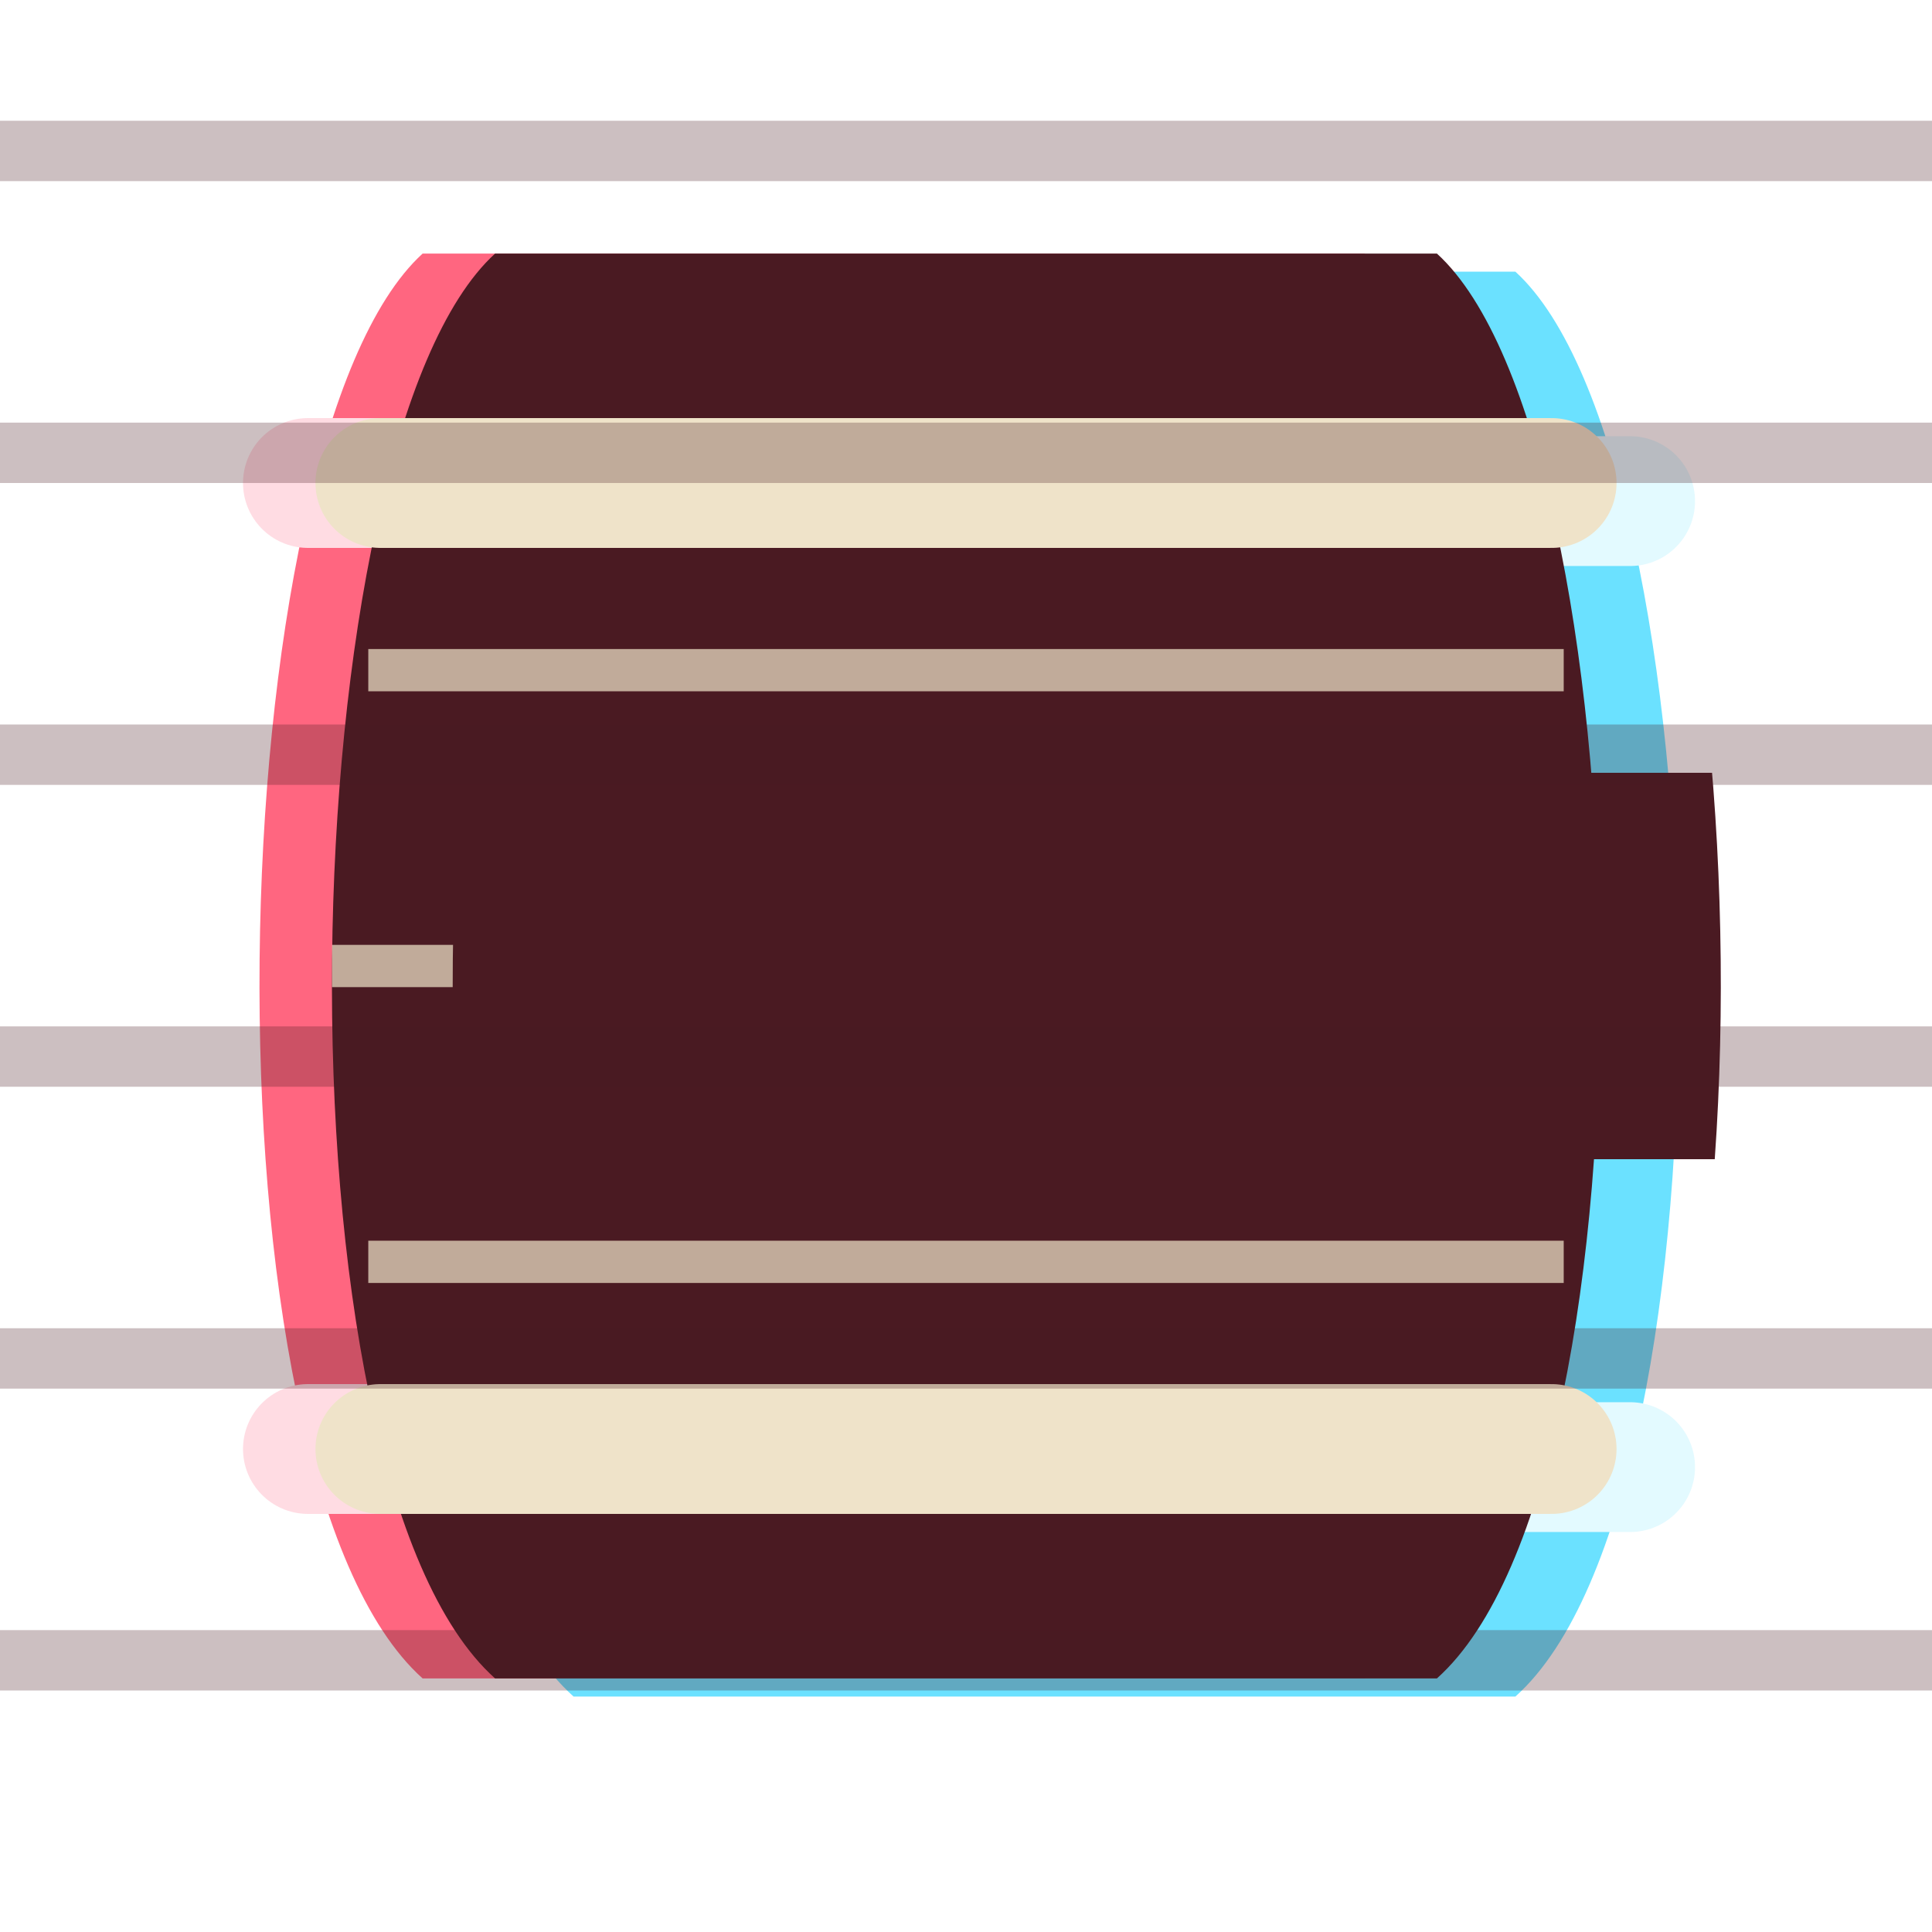
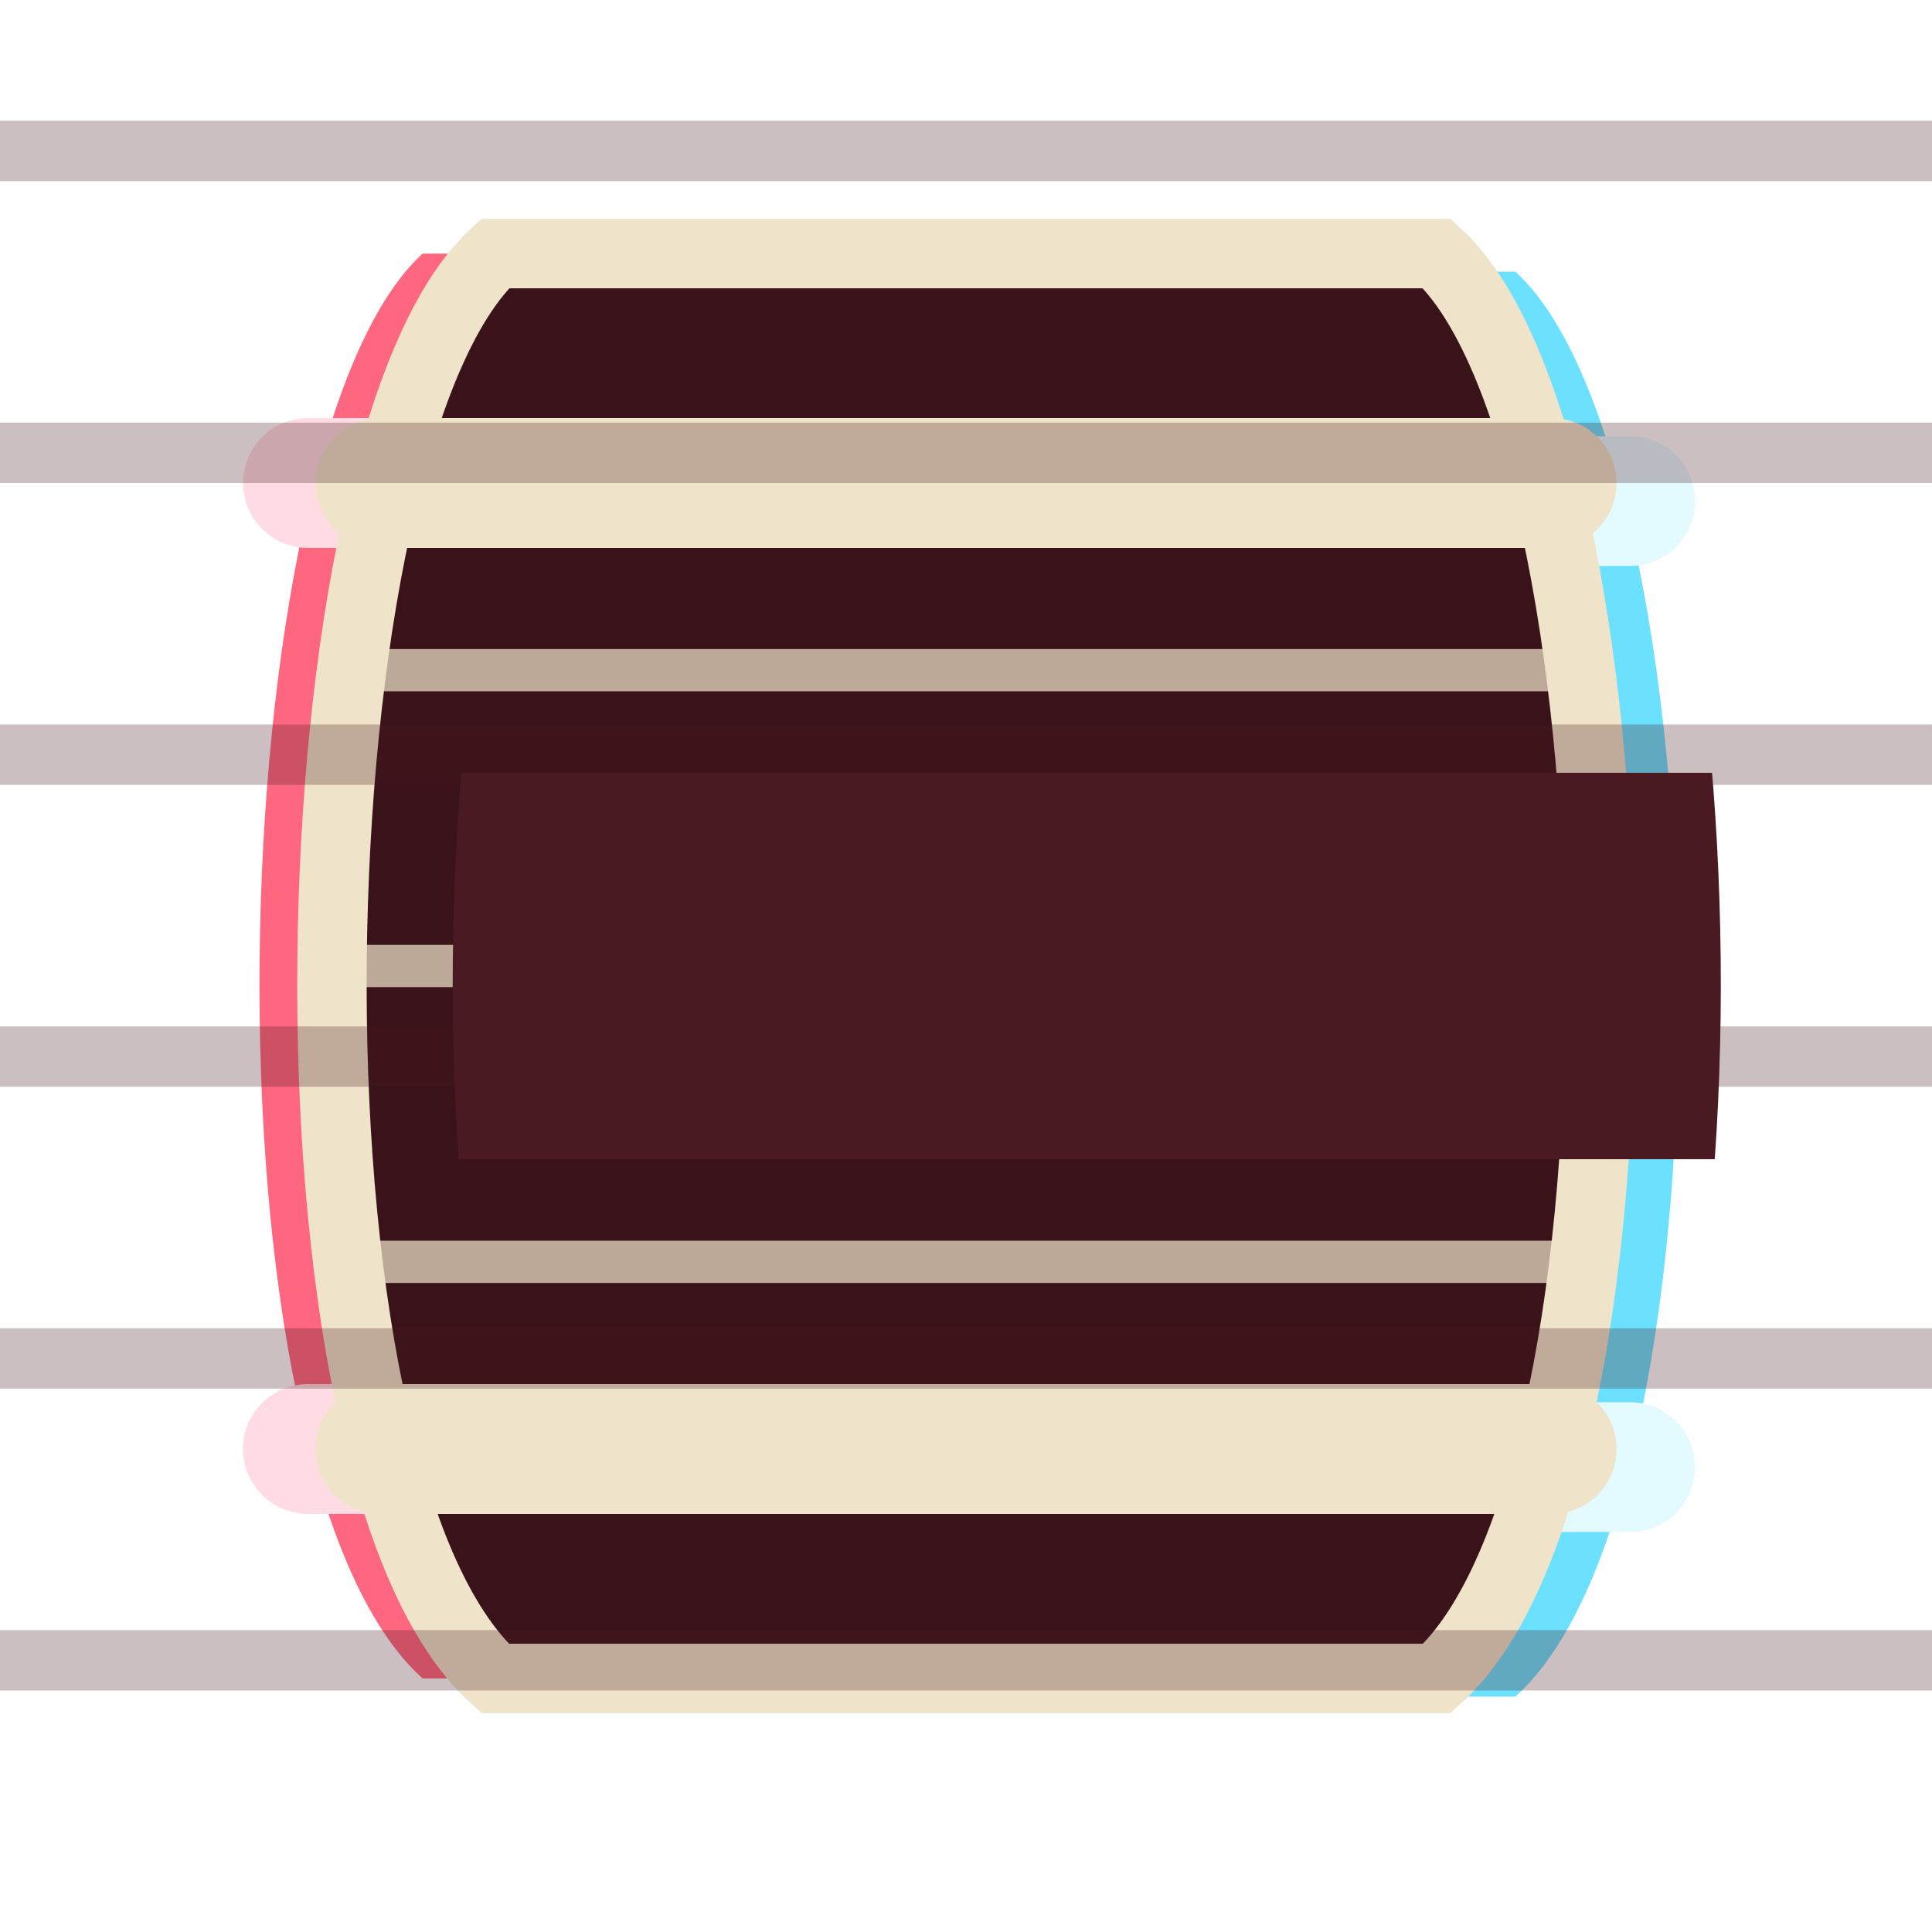
<svg xmlns="http://www.w3.org/2000/svg" viewBox="0 0 32 32">
  <g transform="translate(-1.2 0)" opacity="0.85">
    <path fill="#ff4b6a" d="M8.2 4.2c-3.4 3.1-3.8 20.2 0 23.6h15.6c3.8-3.4 3.4-20.5 0-23.6H8.2z" />
    <path fill="none" stroke="#ffd6de" stroke-width="2.15" stroke-linecap="round" d="M6.3 8h19.4M6.3 24h19.4" />
    <rect x="13.7" y="14.2" width="4.6" height="3.6" rx="0.35" fill="#ffd6de" />
  </g>
  <g transform="translate(1.3 0.3)" opacity="0.75">
    <path fill="#3ad7ff" d="M8.2 4.2c-3.4 3.1-3.8 20.2 0 23.6h15.6c3.8-3.4 3.4-20.5 0-23.6H8.2z" />
    <path fill="none" stroke="#d9f8ff" stroke-width="2.15" stroke-linecap="round" d="M6.3 8h19.4M6.3 24h19.4" />
    <rect x="13.7" y="14.2" width="4.6" height="3.6" rx="0.35" fill="#d9f8ff" />
  </g>
-   <path fill="#4a1a22" d="M8.2 4.2c-3.4 3.1-3.8 20.2 0 23.6h15.6c3.8-3.4 3.4-20.5 0-23.6H8.2z" />
+   <path fill="#3a1219" stroke="#efe3c9" stroke-width="1.15" d="M8.2 4.2c-3.4 3.1-3.8 20.2 0 23.6h15.6c3.8-3.4 3.4-20.5 0-23.6H8.2z" />
  <path fill="none" stroke="rgba(239,227,201,0.72)" stroke-width="0.7" d="M6.1 11.1h19.8M5.5 16h21M6.1 20.9h19.8" />
  <path fill="none" stroke="#efe3c9" stroke-width="2.15" stroke-linecap="round" d="M6.3 8h19.4M6.3 24h19.4" />
  <rect x="13.7" y="14.2" width="4.6" height="3.6" rx="0.35" fill="#efe3c9" />
  <clipPath id="rebanada">
    <rect x="0" y="12.8" width="32" height="6.4" />
  </clipPath>
  <g transform="translate(2 0)" clip-path="url(#rebanada)">
    <path fill="#4a1a22" d="M8.2 4.2c-3.4 3.1-3.8 20.2 0 23.6h15.6c3.8-3.4 3.4-20.5 0-23.6H8.2z" />
    <path fill="none" stroke="#efe3c9" stroke-width="2.15" stroke-linecap="round" d="M6.3 8h19.4M6.3 24h19.4" />
  </g>
  <path fill="rgba(74,26,34,0.28)" d="M0 2h32v1H0zm0 5h32v1H0zm0 5h32v1H0zm0 5h32v1H0zm0 5h32v1H0zm0 5h32v1H0zm0 5h32v1H0z" />
</svg>
